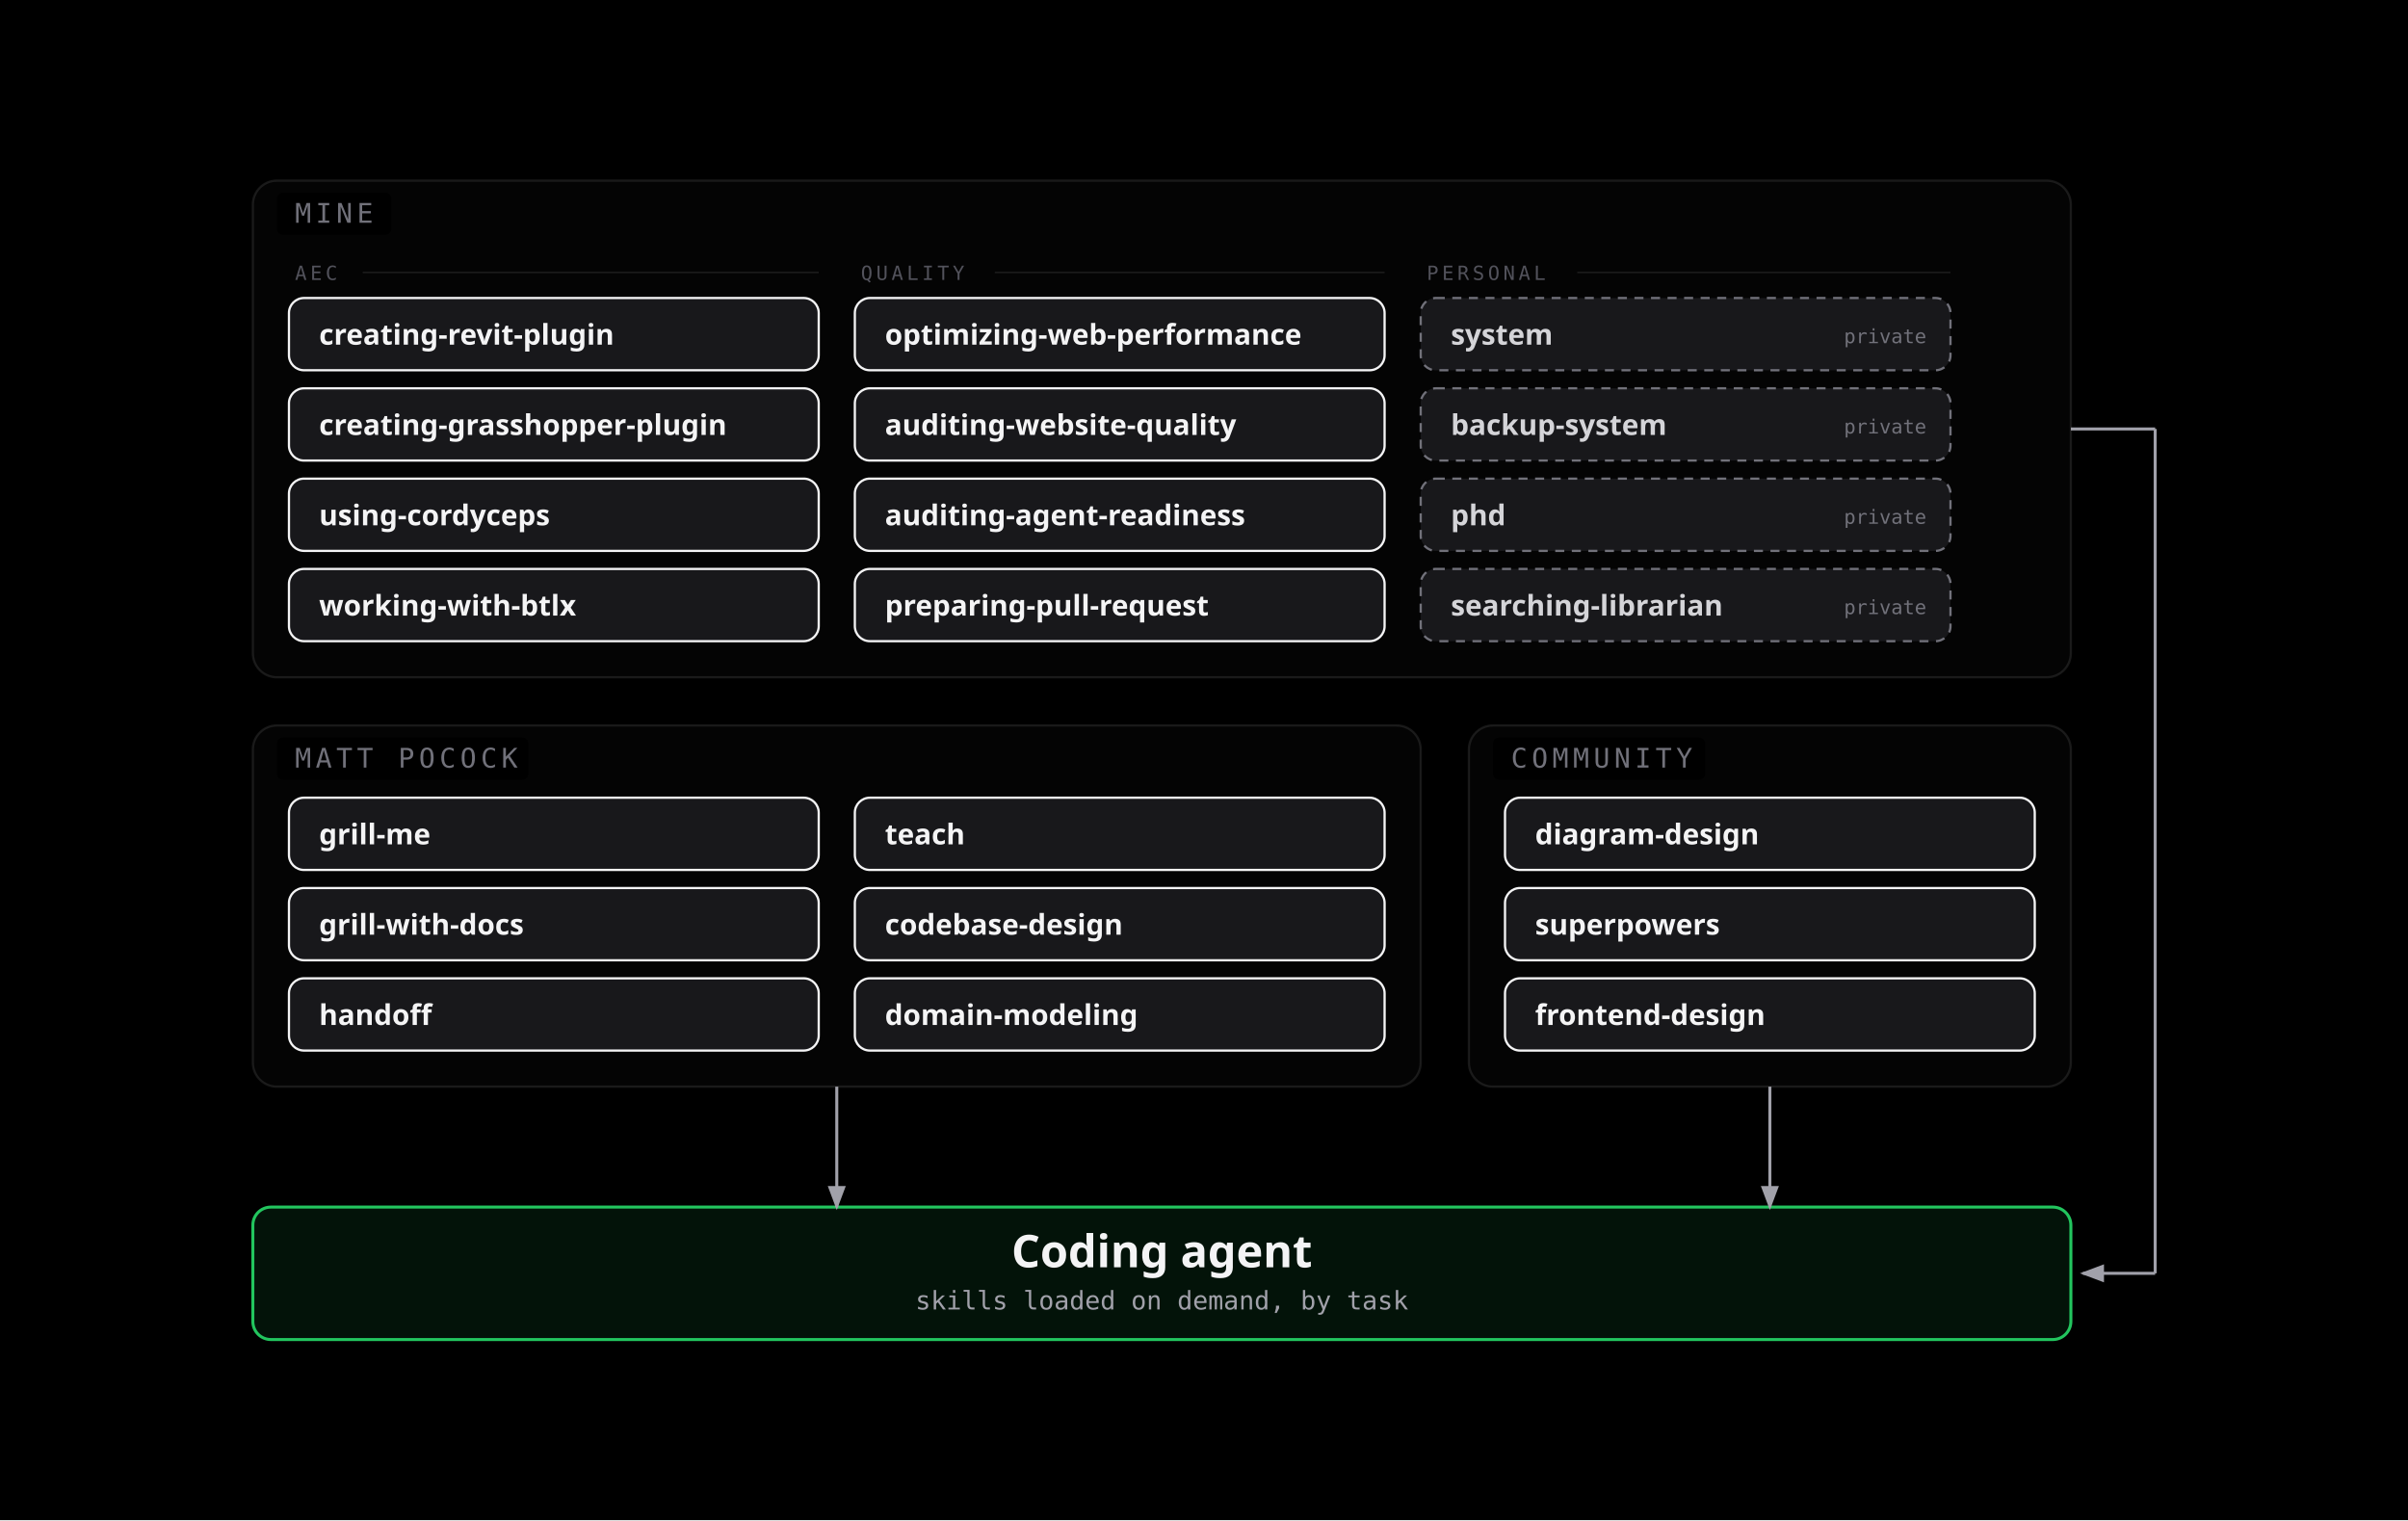
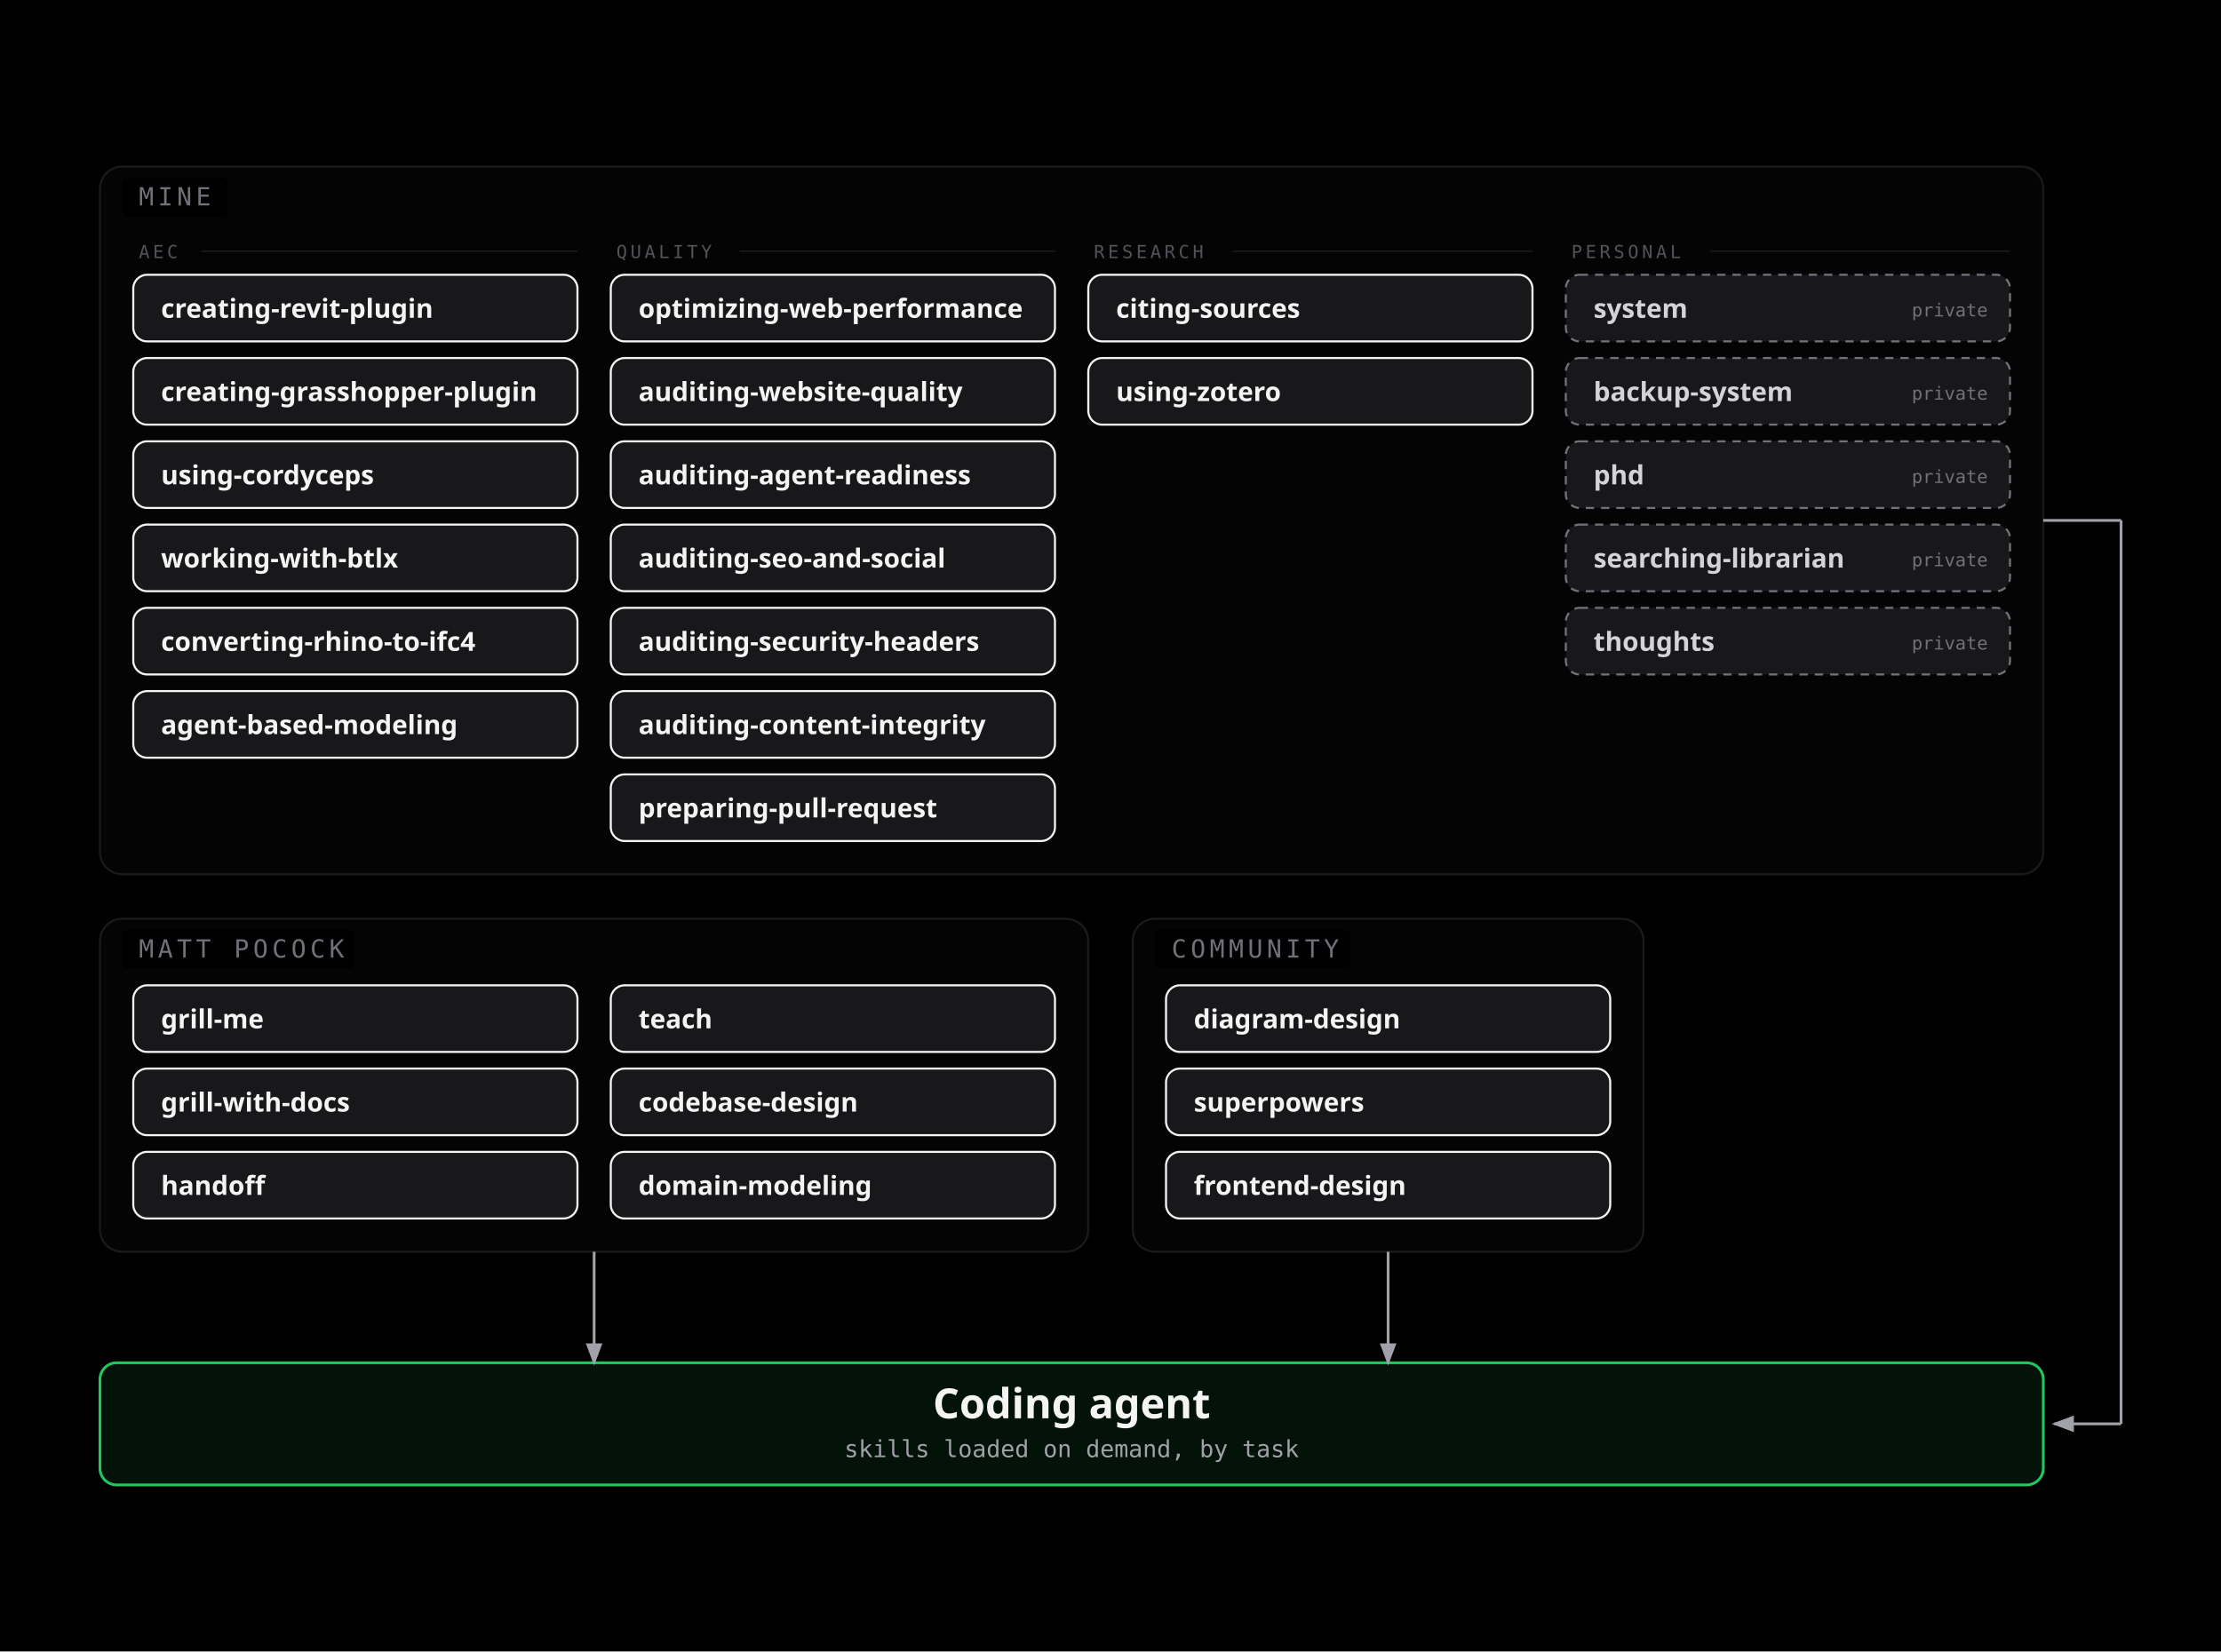
- <svg xmlns="http://www.w3.org/2000/svg" viewBox="0 0 1600 1010" role="img" aria-labelledby="skills-cover-title">
+ <svg xmlns="http://www.w3.org/2000/svg" viewBox="0 0 1600 1190" role="img" aria-labelledby="skills-cover-title">
  <defs>
    <marker id="skills-cover-arrow" markerWidth="8" markerHeight="6" refX="7" refY="3" orient="auto">
      <polygon points="0 0, 8 3, 0 6" fill="#a1a1aa" />
    </marker>
  </defs>
  <rect width="100%" height="100%" fill="#000000" />
-   <rect x="168" y="120" width="1208" height="330" rx="16" fill="rgba(244,244,245,0.02)" stroke="rgba(244,244,245,0.10)" stroke-width="1.5" />
-   <rect x="184" y="128" width="76" height="28" rx="4" fill="#000000" />
-   <text x="196" y="148" fill="#71717a" font-size="18" font-family="ui-monospace, SFMono-Regular, Menlo, Consolas, monospace" letter-spacing="0.16em">MINE</text>
-   <text x="196" y="186" fill="#52525b" font-size="13" font-family="ui-monospace, SFMono-Regular, Menlo, Consolas, monospace" letter-spacing="0.18em">AEC</text>
-   <line x1="241" y1="181" x2="544" y2="181" stroke="rgba(244,244,245,0.10)" stroke-width="1" />
-   <rect x="192" y="198" width="352" height="48" rx="10" fill="#18181b" stroke="#f4f4f5" stroke-width="1.5" />
-   <text x="212" y="229" fill="#f4f4f5" font-size="19" font-weight="600" font-family="ui-sans-serif, system-ui, sans-serif">creating-revit-plugin</text>
-   <rect x="192" y="258" width="352" height="48" rx="10" fill="#18181b" stroke="#f4f4f5" stroke-width="1.5" />
-   <text x="212" y="289" fill="#f4f4f5" font-size="19" font-weight="600" font-family="ui-sans-serif, system-ui, sans-serif">creating-grasshopper-plugin</text>
-   <rect x="192" y="318" width="352" height="48" rx="10" fill="#18181b" stroke="#f4f4f5" stroke-width="1.5" />
-   <text x="212" y="349" fill="#f4f4f5" font-size="19" font-weight="600" font-family="ui-sans-serif, system-ui, sans-serif">using-cordyceps</text>
-   <rect x="192" y="378" width="352" height="48" rx="10" fill="#18181b" stroke="#f4f4f5" stroke-width="1.5" />
-   <text x="212" y="409" fill="#f4f4f5" font-size="19" font-weight="600" font-family="ui-sans-serif, system-ui, sans-serif">working-with-btlx</text>
-   <text x="572" y="186" fill="#52525b" font-size="13" font-family="ui-monospace, SFMono-Regular, Menlo, Consolas, monospace" letter-spacing="0.18em">QUALITY</text>
-   <line x1="661" y1="181" x2="920" y2="181" stroke="rgba(244,244,245,0.10)" stroke-width="1" />
-   <rect x="568" y="198" width="352" height="48" rx="10" fill="#18181b" stroke="#f4f4f5" stroke-width="1.5" />
-   <text x="588" y="229" fill="#f4f4f5" font-size="19" font-weight="600" font-family="ui-sans-serif, system-ui, sans-serif">optimizing-web-performance</text>
-   <rect x="568" y="258" width="352" height="48" rx="10" fill="#18181b" stroke="#f4f4f5" stroke-width="1.5" />
-   <text x="588" y="289" fill="#f4f4f5" font-size="19" font-weight="600" font-family="ui-sans-serif, system-ui, sans-serif">auditing-website-quality</text>
-   <rect x="568" y="318" width="352" height="48" rx="10" fill="#18181b" stroke="#f4f4f5" stroke-width="1.5" />
-   <text x="588" y="349" fill="#f4f4f5" font-size="19" font-weight="600" font-family="ui-sans-serif, system-ui, sans-serif">auditing-agent-readiness</text>
-   <rect x="568" y="378" width="352" height="48" rx="10" fill="#18181b" stroke="#f4f4f5" stroke-width="1.5" />
-   <text x="588" y="409" fill="#f4f4f5" font-size="19" font-weight="600" font-family="ui-sans-serif, system-ui, sans-serif">preparing-pull-request</text>
-   <text x="948" y="186" fill="#52525b" font-size="13" font-family="ui-monospace, SFMono-Regular, Menlo, Consolas, monospace" letter-spacing="0.18em">PERSONAL</text>
-   <line x1="1048" y1="181" x2="1296" y2="181" stroke="rgba(244,244,245,0.10)" stroke-width="1" />
-   <rect x="944" y="198" width="352" height="48" rx="10" fill="#18181b" stroke="#71717a" stroke-dasharray="6 5" stroke-width="1.5" />
-   <text x="964" y="229" fill="#d4d4d8" font-size="19" font-weight="600" font-family="ui-sans-serif, system-ui, sans-serif">system</text>
-   <text x="1280" y="228" fill="#71717a" font-size="13" font-family="ui-monospace, SFMono-Regular, Menlo, Consolas, monospace" text-anchor="end">private</text>
-   <rect x="944" y="258" width="352" height="48" rx="10" fill="#18181b" stroke="#71717a" stroke-dasharray="6 5" stroke-width="1.5" />
-   <text x="964" y="289" fill="#d4d4d8" font-size="19" font-weight="600" font-family="ui-sans-serif, system-ui, sans-serif">backup-system</text>
-   <text x="1280" y="288" fill="#71717a" font-size="13" font-family="ui-monospace, SFMono-Regular, Menlo, Consolas, monospace" text-anchor="end">private</text>
-   <rect x="944" y="318" width="352" height="48" rx="10" fill="#18181b" stroke="#71717a" stroke-dasharray="6 5" stroke-width="1.5" />
-   <text x="964" y="349" fill="#d4d4d8" font-size="19" font-weight="600" font-family="ui-sans-serif, system-ui, sans-serif">phd</text>
-   <text x="1280" y="348" fill="#71717a" font-size="13" font-family="ui-monospace, SFMono-Regular, Menlo, Consolas, monospace" text-anchor="end">private</text>
-   <rect x="944" y="378" width="352" height="48" rx="10" fill="#18181b" stroke="#71717a" stroke-dasharray="6 5" stroke-width="1.5" />
-   <text x="964" y="409" fill="#d4d4d8" font-size="19" font-weight="600" font-family="ui-sans-serif, system-ui, sans-serif">searching-librarian</text>
-   <text x="1280" y="408" fill="#71717a" font-size="13" font-family="ui-monospace, SFMono-Regular, Menlo, Consolas, monospace" text-anchor="end">private</text>
-   <rect x="168" y="482" width="776" height="240" rx="16" fill="rgba(244,244,245,0.02)" stroke="rgba(244,244,245,0.10)" stroke-width="1.5" />
-   <rect x="184" y="490" width="167" height="28" rx="4" fill="#000000" />
-   <text x="196" y="510" fill="#71717a" font-size="18" font-family="ui-monospace, SFMono-Regular, Menlo, Consolas, monospace" letter-spacing="0.16em">MATT POCOCK</text>
-   <rect x="192" y="530" width="352" height="48" rx="10" fill="#18181b" stroke="#f4f4f5" stroke-width="1.5" />
-   <text x="212" y="561" fill="#f4f4f5" font-size="19" font-weight="600" font-family="ui-sans-serif, system-ui, sans-serif">grill-me</text>
-   <rect x="192" y="590" width="352" height="48" rx="10" fill="#18181b" stroke="#f4f4f5" stroke-width="1.5" />
-   <text x="212" y="621" fill="#f4f4f5" font-size="19" font-weight="600" font-family="ui-sans-serif, system-ui, sans-serif">grill-with-docs</text>
-   <rect x="192" y="650" width="352" height="48" rx="10" fill="#18181b" stroke="#f4f4f5" stroke-width="1.5" />
-   <text x="212" y="681" fill="#f4f4f5" font-size="19" font-weight="600" font-family="ui-sans-serif, system-ui, sans-serif">handoff</text>
-   <rect x="568" y="530" width="352" height="48" rx="10" fill="#18181b" stroke="#f4f4f5" stroke-width="1.5" />
-   <text x="588" y="561" fill="#f4f4f5" font-size="19" font-weight="600" font-family="ui-sans-serif, system-ui, sans-serif">teach</text>
-   <rect x="568" y="590" width="352" height="48" rx="10" fill="#18181b" stroke="#f4f4f5" stroke-width="1.5" />
-   <text x="588" y="621" fill="#f4f4f5" font-size="19" font-weight="600" font-family="ui-sans-serif, system-ui, sans-serif">codebase-design</text>
-   <rect x="568" y="650" width="352" height="48" rx="10" fill="#18181b" stroke="#f4f4f5" stroke-width="1.5" />
-   <text x="588" y="681" fill="#f4f4f5" font-size="19" font-weight="600" font-family="ui-sans-serif, system-ui, sans-serif">domain-modeling</text>
-   <rect x="976" y="482" width="400" height="240" rx="16" fill="rgba(244,244,245,0.02)" stroke="rgba(244,244,245,0.10)" stroke-width="1.5" />
-   <rect x="992" y="490" width="141" height="28" rx="4" fill="#000000" />
-   <text x="1004" y="510" fill="#71717a" font-size="18" font-family="ui-monospace, SFMono-Regular, Menlo, Consolas, monospace" letter-spacing="0.16em">COMMUNITY</text>
-   <rect x="1000" y="530" width="352" height="48" rx="10" fill="#18181b" stroke="#f4f4f5" stroke-width="1.5" />
-   <text x="1020" y="561" fill="#f4f4f5" font-size="19" font-weight="600" font-family="ui-sans-serif, system-ui, sans-serif">diagram-design</text>
-   <rect x="1000" y="590" width="352" height="48" rx="10" fill="#18181b" stroke="#f4f4f5" stroke-width="1.5" />
-   <text x="1020" y="621" fill="#f4f4f5" font-size="19" font-weight="600" font-family="ui-sans-serif, system-ui, sans-serif">superpowers</text>
-   <rect x="1000" y="650" width="352" height="48" rx="10" fill="#18181b" stroke="#f4f4f5" stroke-width="1.5" />
-   <text x="1020" y="681" fill="#f4f4f5" font-size="19" font-weight="600" font-family="ui-sans-serif, system-ui, sans-serif">frontend-design</text>
-   <rect x="168" y="802" width="1208" height="88" rx="12" fill="rgba(34,197,94,0.10)" stroke="#22c55e" stroke-width="2" />
-   <text x="772" y="842" fill="#f4f4f5" font-size="30" font-weight="600" font-family="ui-sans-serif, system-ui, sans-serif" text-anchor="middle">Coding agent</text>
-   <text x="772" y="870" fill="#a1a1aa" font-size="17" font-family="ui-monospace, SFMono-Regular, Menlo, Consolas, monospace" text-anchor="middle">skills loaded on demand, by task</text>
-   <line x1="556" y1="722" x2="556" y2="802" stroke="#a1a1aa" stroke-width="2" marker-end="url(#skills-cover-arrow)" />
-   <line x1="1176" y1="722" x2="1176" y2="802" stroke="#a1a1aa" stroke-width="2" marker-end="url(#skills-cover-arrow)" />
-   <line x1="1432" y1="285" x2="1432" y2="846" stroke="#a1a1aa" stroke-width="2" />
-   <line x1="1376" y1="285" x2="1432" y2="285" stroke="#a1a1aa" stroke-width="2" />
-   <line x1="1432" y1="846" x2="1384" y2="846" stroke="#a1a1aa" stroke-width="2" marker-end="url(#skills-cover-arrow)" />
+   <rect x="72" y="120" width="1400" height="510" rx="16" fill="rgba(244,244,245,0.02)" stroke="rgba(244,244,245,0.10)" stroke-width="1.5" />
+   <rect x="88" y="128" width="76" height="28" rx="4" fill="#000000" />
+   <text x="100" y="148" fill="#71717a" font-size="18" font-family="ui-monospace, SFMono-Regular, Menlo, Consolas, monospace" letter-spacing="0.16em">MINE</text>
+   <text x="100" y="186" fill="#52525b" font-size="13" font-family="ui-monospace, SFMono-Regular, Menlo, Consolas, monospace" letter-spacing="0.18em">AEC</text>
+   <line x1="145" y1="181" x2="416" y2="181" stroke="rgba(244,244,245,0.10)" stroke-width="1" />
+   <rect x="96" y="198" width="320" height="48" rx="10" fill="#18181b" stroke="#f4f4f5" stroke-width="1.5" />
+   <text x="116" y="229" fill="#f4f4f5" font-size="19" font-weight="600" font-family="ui-sans-serif, system-ui, sans-serif">creating-revit-plugin</text>
+   <rect x="96" y="258" width="320" height="48" rx="10" fill="#18181b" stroke="#f4f4f5" stroke-width="1.5" />
+   <text x="116" y="289" fill="#f4f4f5" font-size="19" font-weight="600" font-family="ui-sans-serif, system-ui, sans-serif">creating-grasshopper-plugin</text>
+   <rect x="96" y="318" width="320" height="48" rx="10" fill="#18181b" stroke="#f4f4f5" stroke-width="1.5" />
+   <text x="116" y="349" fill="#f4f4f5" font-size="19" font-weight="600" font-family="ui-sans-serif, system-ui, sans-serif">using-cordyceps</text>
+   <rect x="96" y="378" width="320" height="48" rx="10" fill="#18181b" stroke="#f4f4f5" stroke-width="1.5" />
+   <text x="116" y="409" fill="#f4f4f5" font-size="19" font-weight="600" font-family="ui-sans-serif, system-ui, sans-serif">working-with-btlx</text>
+   <rect x="96" y="438" width="320" height="48" rx="10" fill="#18181b" stroke="#f4f4f5" stroke-width="1.5" />
+   <text x="116" y="469" fill="#f4f4f5" font-size="19" font-weight="600" font-family="ui-sans-serif, system-ui, sans-serif">converting-rhino-to-ifc4</text>
+   <rect x="96" y="498" width="320" height="48" rx="10" fill="#18181b" stroke="#f4f4f5" stroke-width="1.5" />
+   <text x="116" y="529" fill="#f4f4f5" font-size="19" font-weight="600" font-family="ui-sans-serif, system-ui, sans-serif">agent-based-modeling</text>
+   <text x="444" y="186" fill="#52525b" font-size="13" font-family="ui-monospace, SFMono-Regular, Menlo, Consolas, monospace" letter-spacing="0.18em">QUALITY</text>
+   <line x1="533" y1="181" x2="760" y2="181" stroke="rgba(244,244,245,0.10)" stroke-width="1" />
+   <rect x="440" y="198" width="320" height="48" rx="10" fill="#18181b" stroke="#f4f4f5" stroke-width="1.5" />
+   <text x="460" y="229" fill="#f4f4f5" font-size="19" font-weight="600" font-family="ui-sans-serif, system-ui, sans-serif">optimizing-web-performance</text>
+   <rect x="440" y="258" width="320" height="48" rx="10" fill="#18181b" stroke="#f4f4f5" stroke-width="1.5" />
+   <text x="460" y="289" fill="#f4f4f5" font-size="19" font-weight="600" font-family="ui-sans-serif, system-ui, sans-serif">auditing-website-quality</text>
+   <rect x="440" y="318" width="320" height="48" rx="10" fill="#18181b" stroke="#f4f4f5" stroke-width="1.5" />
+   <text x="460" y="349" fill="#f4f4f5" font-size="19" font-weight="600" font-family="ui-sans-serif, system-ui, sans-serif">auditing-agent-readiness</text>
+   <rect x="440" y="378" width="320" height="48" rx="10" fill="#18181b" stroke="#f4f4f5" stroke-width="1.5" />
+   <text x="460" y="409" fill="#f4f4f5" font-size="19" font-weight="600" font-family="ui-sans-serif, system-ui, sans-serif">auditing-seo-and-social</text>
+   <rect x="440" y="438" width="320" height="48" rx="10" fill="#18181b" stroke="#f4f4f5" stroke-width="1.5" />
+   <text x="460" y="469" fill="#f4f4f5" font-size="19" font-weight="600" font-family="ui-sans-serif, system-ui, sans-serif">auditing-security-headers</text>
+   <rect x="440" y="498" width="320" height="48" rx="10" fill="#18181b" stroke="#f4f4f5" stroke-width="1.5" />
+   <text x="460" y="529" fill="#f4f4f5" font-size="19" font-weight="600" font-family="ui-sans-serif, system-ui, sans-serif">auditing-content-integrity</text>
+   <rect x="440" y="558" width="320" height="48" rx="10" fill="#18181b" stroke="#f4f4f5" stroke-width="1.5" />
+   <text x="460" y="589" fill="#f4f4f5" font-size="19" font-weight="600" font-family="ui-sans-serif, system-ui, sans-serif">preparing-pull-request</text>
+   <text x="788" y="186" fill="#52525b" font-size="13" font-family="ui-monospace, SFMono-Regular, Menlo, Consolas, monospace" letter-spacing="0.18em">RESEARCH</text>
+   <line x1="888" y1="181" x2="1104" y2="181" stroke="rgba(244,244,245,0.10)" stroke-width="1" />
+   <rect x="784" y="198" width="320" height="48" rx="10" fill="#18181b" stroke="#f4f4f5" stroke-width="1.5" />
+   <text x="804" y="229" fill="#f4f4f5" font-size="19" font-weight="600" font-family="ui-sans-serif, system-ui, sans-serif">citing-sources</text>
+   <rect x="784" y="258" width="320" height="48" rx="10" fill="#18181b" stroke="#f4f4f5" stroke-width="1.5" />
+   <text x="804" y="289" fill="#f4f4f5" font-size="19" font-weight="600" font-family="ui-sans-serif, system-ui, sans-serif">using-zotero</text>
+   <text x="1132" y="186" fill="#52525b" font-size="13" font-family="ui-monospace, SFMono-Regular, Menlo, Consolas, monospace" letter-spacing="0.18em">PERSONAL</text>
+   <line x1="1232" y1="181" x2="1448" y2="181" stroke="rgba(244,244,245,0.10)" stroke-width="1" />
+   <rect x="1128" y="198" width="320" height="48" rx="10" fill="#18181b" stroke="#71717a" stroke-dasharray="6 5" stroke-width="1.5" />
+   <text x="1148" y="229" fill="#d4d4d8" font-size="19" font-weight="600" font-family="ui-sans-serif, system-ui, sans-serif">system</text>
+   <text x="1432" y="228" fill="#71717a" font-size="13" font-family="ui-monospace, SFMono-Regular, Menlo, Consolas, monospace" text-anchor="end">private</text>
+   <rect x="1128" y="258" width="320" height="48" rx="10" fill="#18181b" stroke="#71717a" stroke-dasharray="6 5" stroke-width="1.5" />
+   <text x="1148" y="289" fill="#d4d4d8" font-size="19" font-weight="600" font-family="ui-sans-serif, system-ui, sans-serif">backup-system</text>
+   <text x="1432" y="288" fill="#71717a" font-size="13" font-family="ui-monospace, SFMono-Regular, Menlo, Consolas, monospace" text-anchor="end">private</text>
+   <rect x="1128" y="318" width="320" height="48" rx="10" fill="#18181b" stroke="#71717a" stroke-dasharray="6 5" stroke-width="1.5" />
+   <text x="1148" y="349" fill="#d4d4d8" font-size="19" font-weight="600" font-family="ui-sans-serif, system-ui, sans-serif">phd</text>
+   <text x="1432" y="348" fill="#71717a" font-size="13" font-family="ui-monospace, SFMono-Regular, Menlo, Consolas, monospace" text-anchor="end">private</text>
+   <rect x="1128" y="378" width="320" height="48" rx="10" fill="#18181b" stroke="#71717a" stroke-dasharray="6 5" stroke-width="1.5" />
+   <text x="1148" y="409" fill="#d4d4d8" font-size="19" font-weight="600" font-family="ui-sans-serif, system-ui, sans-serif">searching-librarian</text>
+   <text x="1432" y="408" fill="#71717a" font-size="13" font-family="ui-monospace, SFMono-Regular, Menlo, Consolas, monospace" text-anchor="end">private</text>
+   <rect x="1128" y="438" width="320" height="48" rx="10" fill="#18181b" stroke="#71717a" stroke-dasharray="6 5" stroke-width="1.5" />
+   <text x="1148" y="469" fill="#d4d4d8" font-size="19" font-weight="600" font-family="ui-sans-serif, system-ui, sans-serif">thoughts</text>
+   <text x="1432" y="468" fill="#71717a" font-size="13" font-family="ui-monospace, SFMono-Regular, Menlo, Consolas, monospace" text-anchor="end">private</text>
+   <rect x="72" y="662" width="712" height="240" rx="16" fill="rgba(244,244,245,0.02)" stroke="rgba(244,244,245,0.10)" stroke-width="1.5" />
+   <rect x="88" y="670" width="167" height="28" rx="4" fill="#000000" />
+   <text x="100" y="690" fill="#71717a" font-size="18" font-family="ui-monospace, SFMono-Regular, Menlo, Consolas, monospace" letter-spacing="0.16em">MATT POCOCK</text>
+   <rect x="96" y="710" width="320" height="48" rx="10" fill="#18181b" stroke="#f4f4f5" stroke-width="1.5" />
+   <text x="116" y="741" fill="#f4f4f5" font-size="19" font-weight="600" font-family="ui-sans-serif, system-ui, sans-serif">grill-me</text>
+   <rect x="96" y="770" width="320" height="48" rx="10" fill="#18181b" stroke="#f4f4f5" stroke-width="1.5" />
+   <text x="116" y="801" fill="#f4f4f5" font-size="19" font-weight="600" font-family="ui-sans-serif, system-ui, sans-serif">grill-with-docs</text>
+   <rect x="96" y="830" width="320" height="48" rx="10" fill="#18181b" stroke="#f4f4f5" stroke-width="1.5" />
+   <text x="116" y="861" fill="#f4f4f5" font-size="19" font-weight="600" font-family="ui-sans-serif, system-ui, sans-serif">handoff</text>
+   <rect x="440" y="710" width="320" height="48" rx="10" fill="#18181b" stroke="#f4f4f5" stroke-width="1.5" />
+   <text x="460" y="741" fill="#f4f4f5" font-size="19" font-weight="600" font-family="ui-sans-serif, system-ui, sans-serif">teach</text>
+   <rect x="440" y="770" width="320" height="48" rx="10" fill="#18181b" stroke="#f4f4f5" stroke-width="1.5" />
+   <text x="460" y="801" fill="#f4f4f5" font-size="19" font-weight="600" font-family="ui-sans-serif, system-ui, sans-serif">codebase-design</text>
+   <rect x="440" y="830" width="320" height="48" rx="10" fill="#18181b" stroke="#f4f4f5" stroke-width="1.5" />
+   <text x="460" y="861" fill="#f4f4f5" font-size="19" font-weight="600" font-family="ui-sans-serif, system-ui, sans-serif">domain-modeling</text>
+   <rect x="816" y="662" width="368" height="240" rx="16" fill="rgba(244,244,245,0.02)" stroke="rgba(244,244,245,0.10)" stroke-width="1.5" />
+   <rect x="832" y="670" width="141" height="28" rx="4" fill="#000000" />
+   <text x="844" y="690" fill="#71717a" font-size="18" font-family="ui-monospace, SFMono-Regular, Menlo, Consolas, monospace" letter-spacing="0.16em">COMMUNITY</text>
+   <rect x="840" y="710" width="320" height="48" rx="10" fill="#18181b" stroke="#f4f4f5" stroke-width="1.5" />
+   <text x="860" y="741" fill="#f4f4f5" font-size="19" font-weight="600" font-family="ui-sans-serif, system-ui, sans-serif">diagram-design</text>
+   <rect x="840" y="770" width="320" height="48" rx="10" fill="#18181b" stroke="#f4f4f5" stroke-width="1.5" />
+   <text x="860" y="801" fill="#f4f4f5" font-size="19" font-weight="600" font-family="ui-sans-serif, system-ui, sans-serif">superpowers</text>
+   <rect x="840" y="830" width="320" height="48" rx="10" fill="#18181b" stroke="#f4f4f5" stroke-width="1.5" />
+   <text x="860" y="861" fill="#f4f4f5" font-size="19" font-weight="600" font-family="ui-sans-serif, system-ui, sans-serif">frontend-design</text>
+   <rect x="72" y="982" width="1400" height="88" rx="12" fill="rgba(34,197,94,0.10)" stroke="#22c55e" stroke-width="2" />
+   <text x="772" y="1022" fill="#f4f4f5" font-size="30" font-weight="600" font-family="ui-sans-serif, system-ui, sans-serif" text-anchor="middle">Coding agent</text>
+   <text x="772" y="1050" fill="#a1a1aa" font-size="17" font-family="ui-monospace, SFMono-Regular, Menlo, Consolas, monospace" text-anchor="middle">skills loaded on demand, by task</text>
+   <line x1="428" y1="902" x2="428" y2="982" stroke="#a1a1aa" stroke-width="2" marker-end="url(#skills-cover-arrow)" />
+   <line x1="1000" y1="902" x2="1000" y2="982" stroke="#a1a1aa" stroke-width="2" marker-end="url(#skills-cover-arrow)" />
+   <line x1="1528" y1="375" x2="1528" y2="1026" stroke="#a1a1aa" stroke-width="2" />
+   <line x1="1472" y1="375" x2="1528" y2="375" stroke="#a1a1aa" stroke-width="2" />
+   <line x1="1528" y1="1026" x2="1480" y2="1026" stroke="#a1a1aa" stroke-width="2" marker-end="url(#skills-cover-arrow)" />
</svg>
